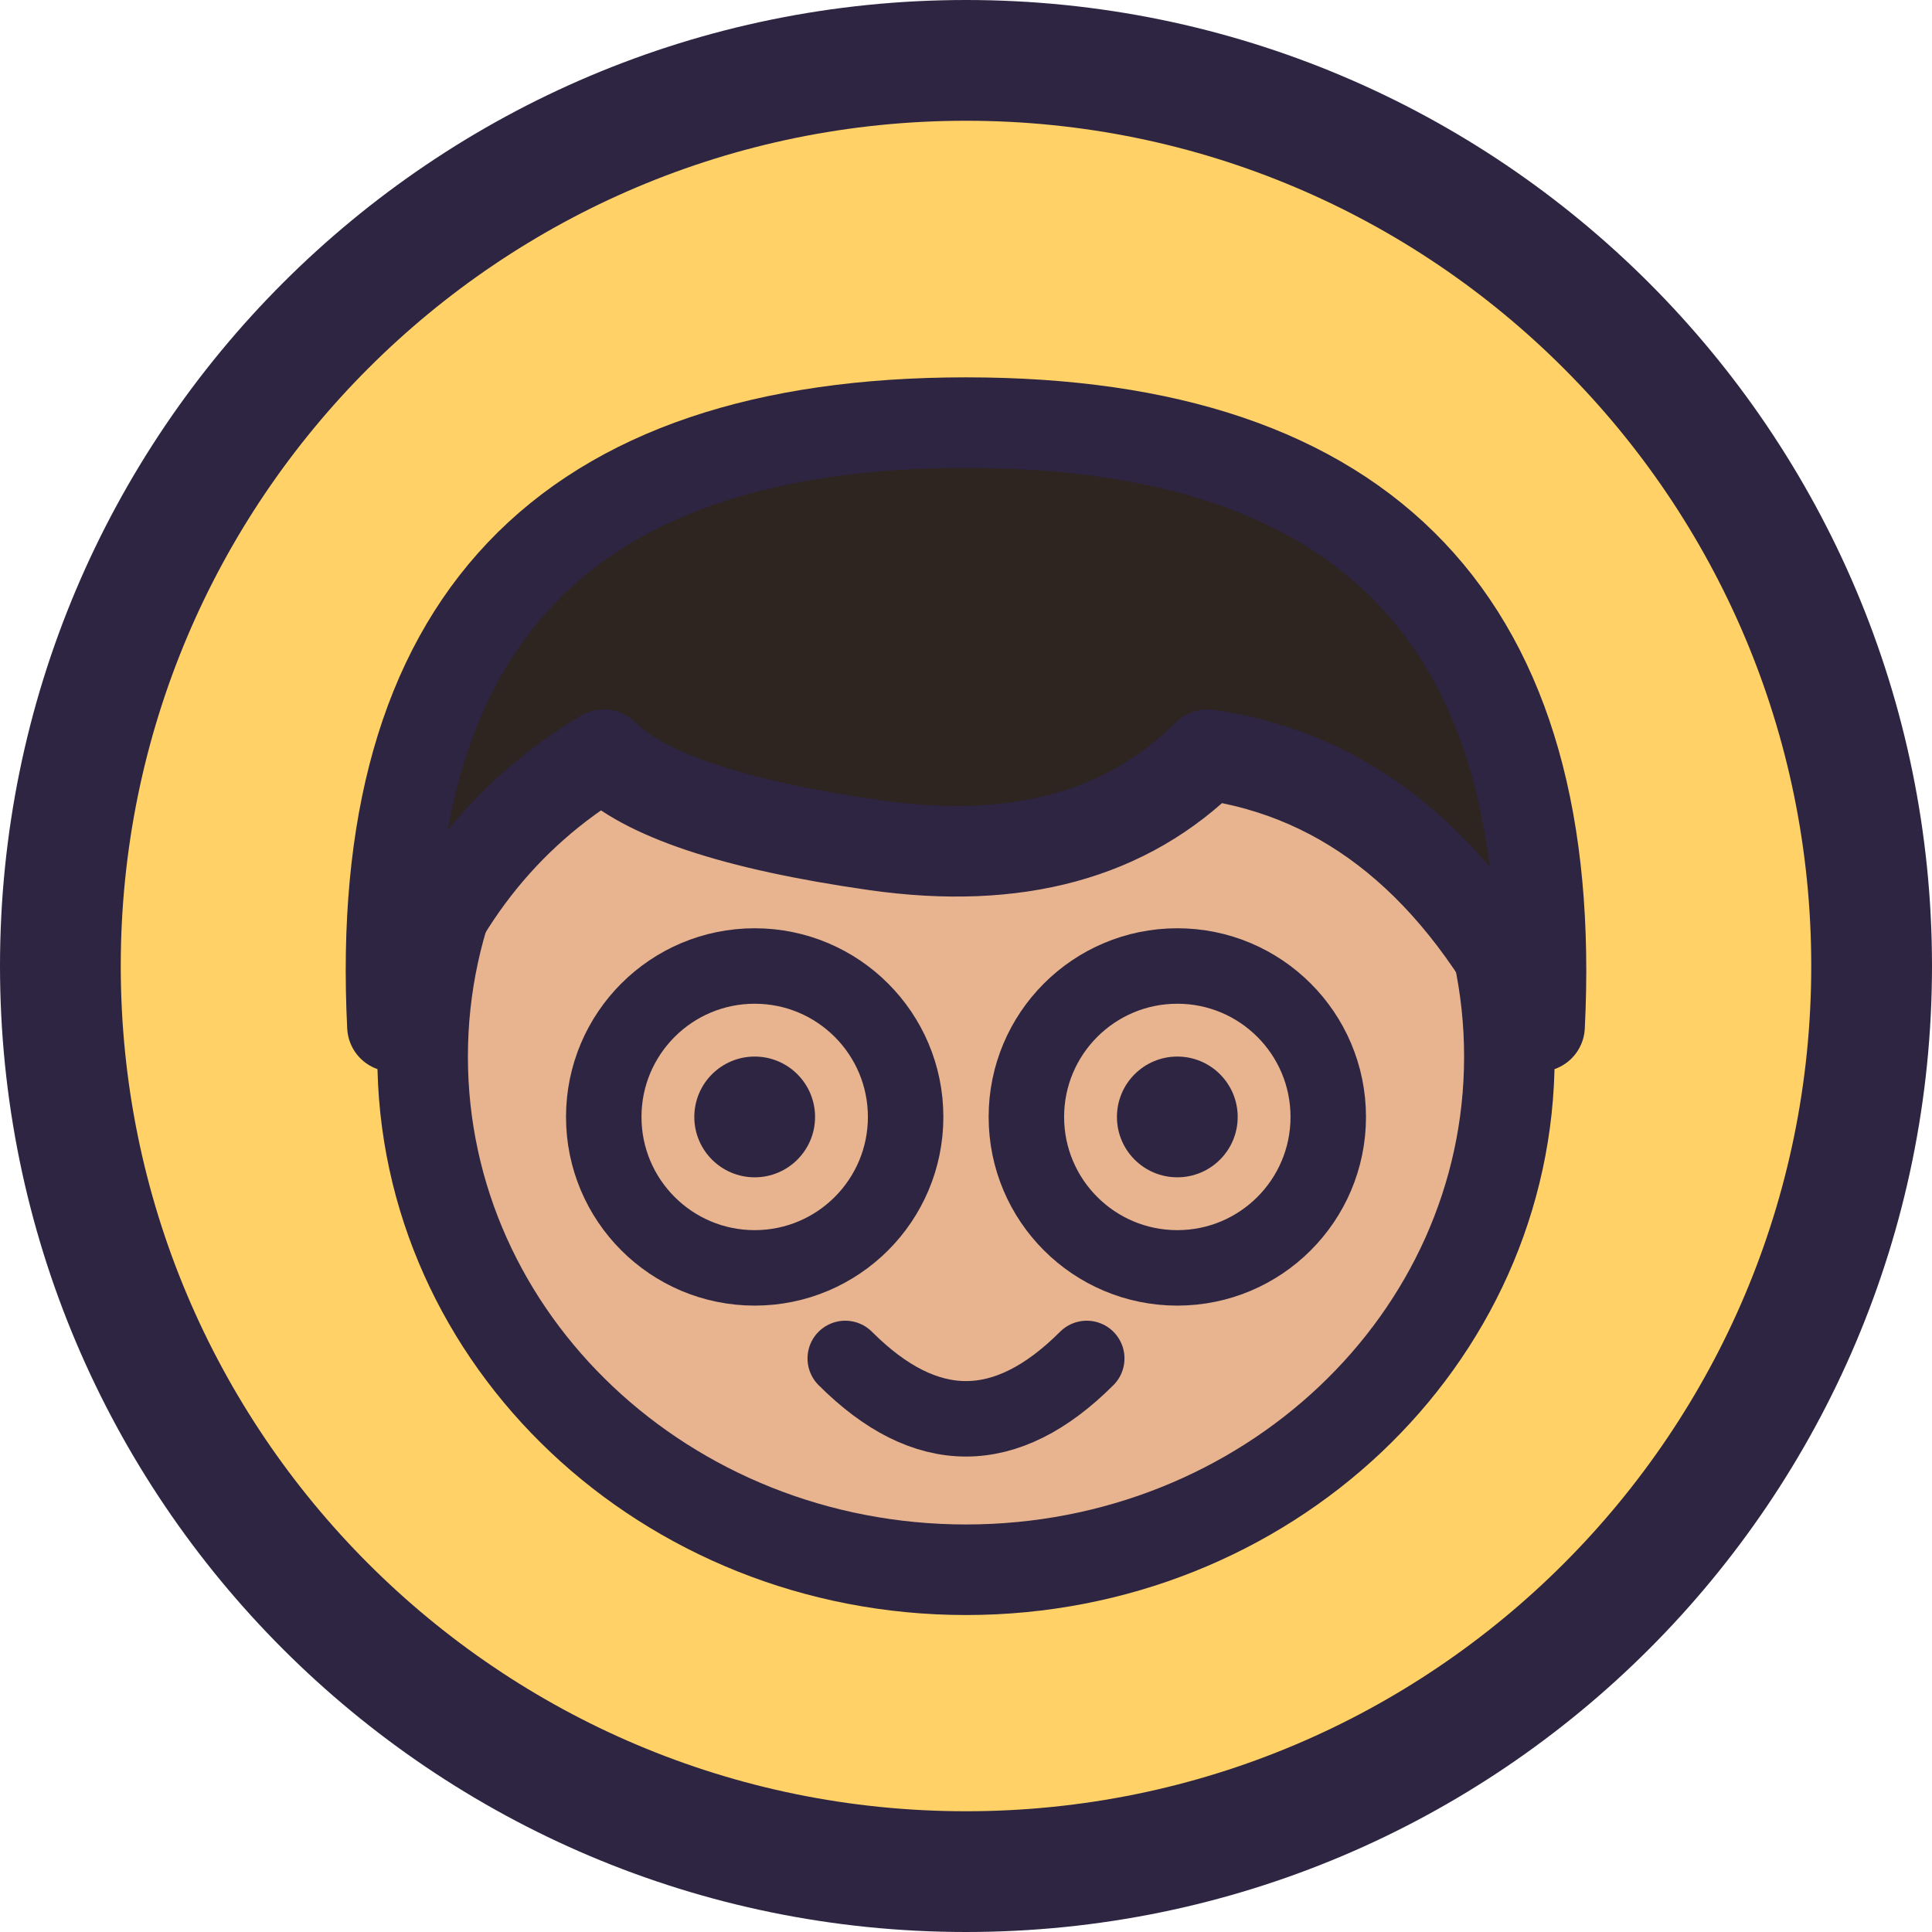
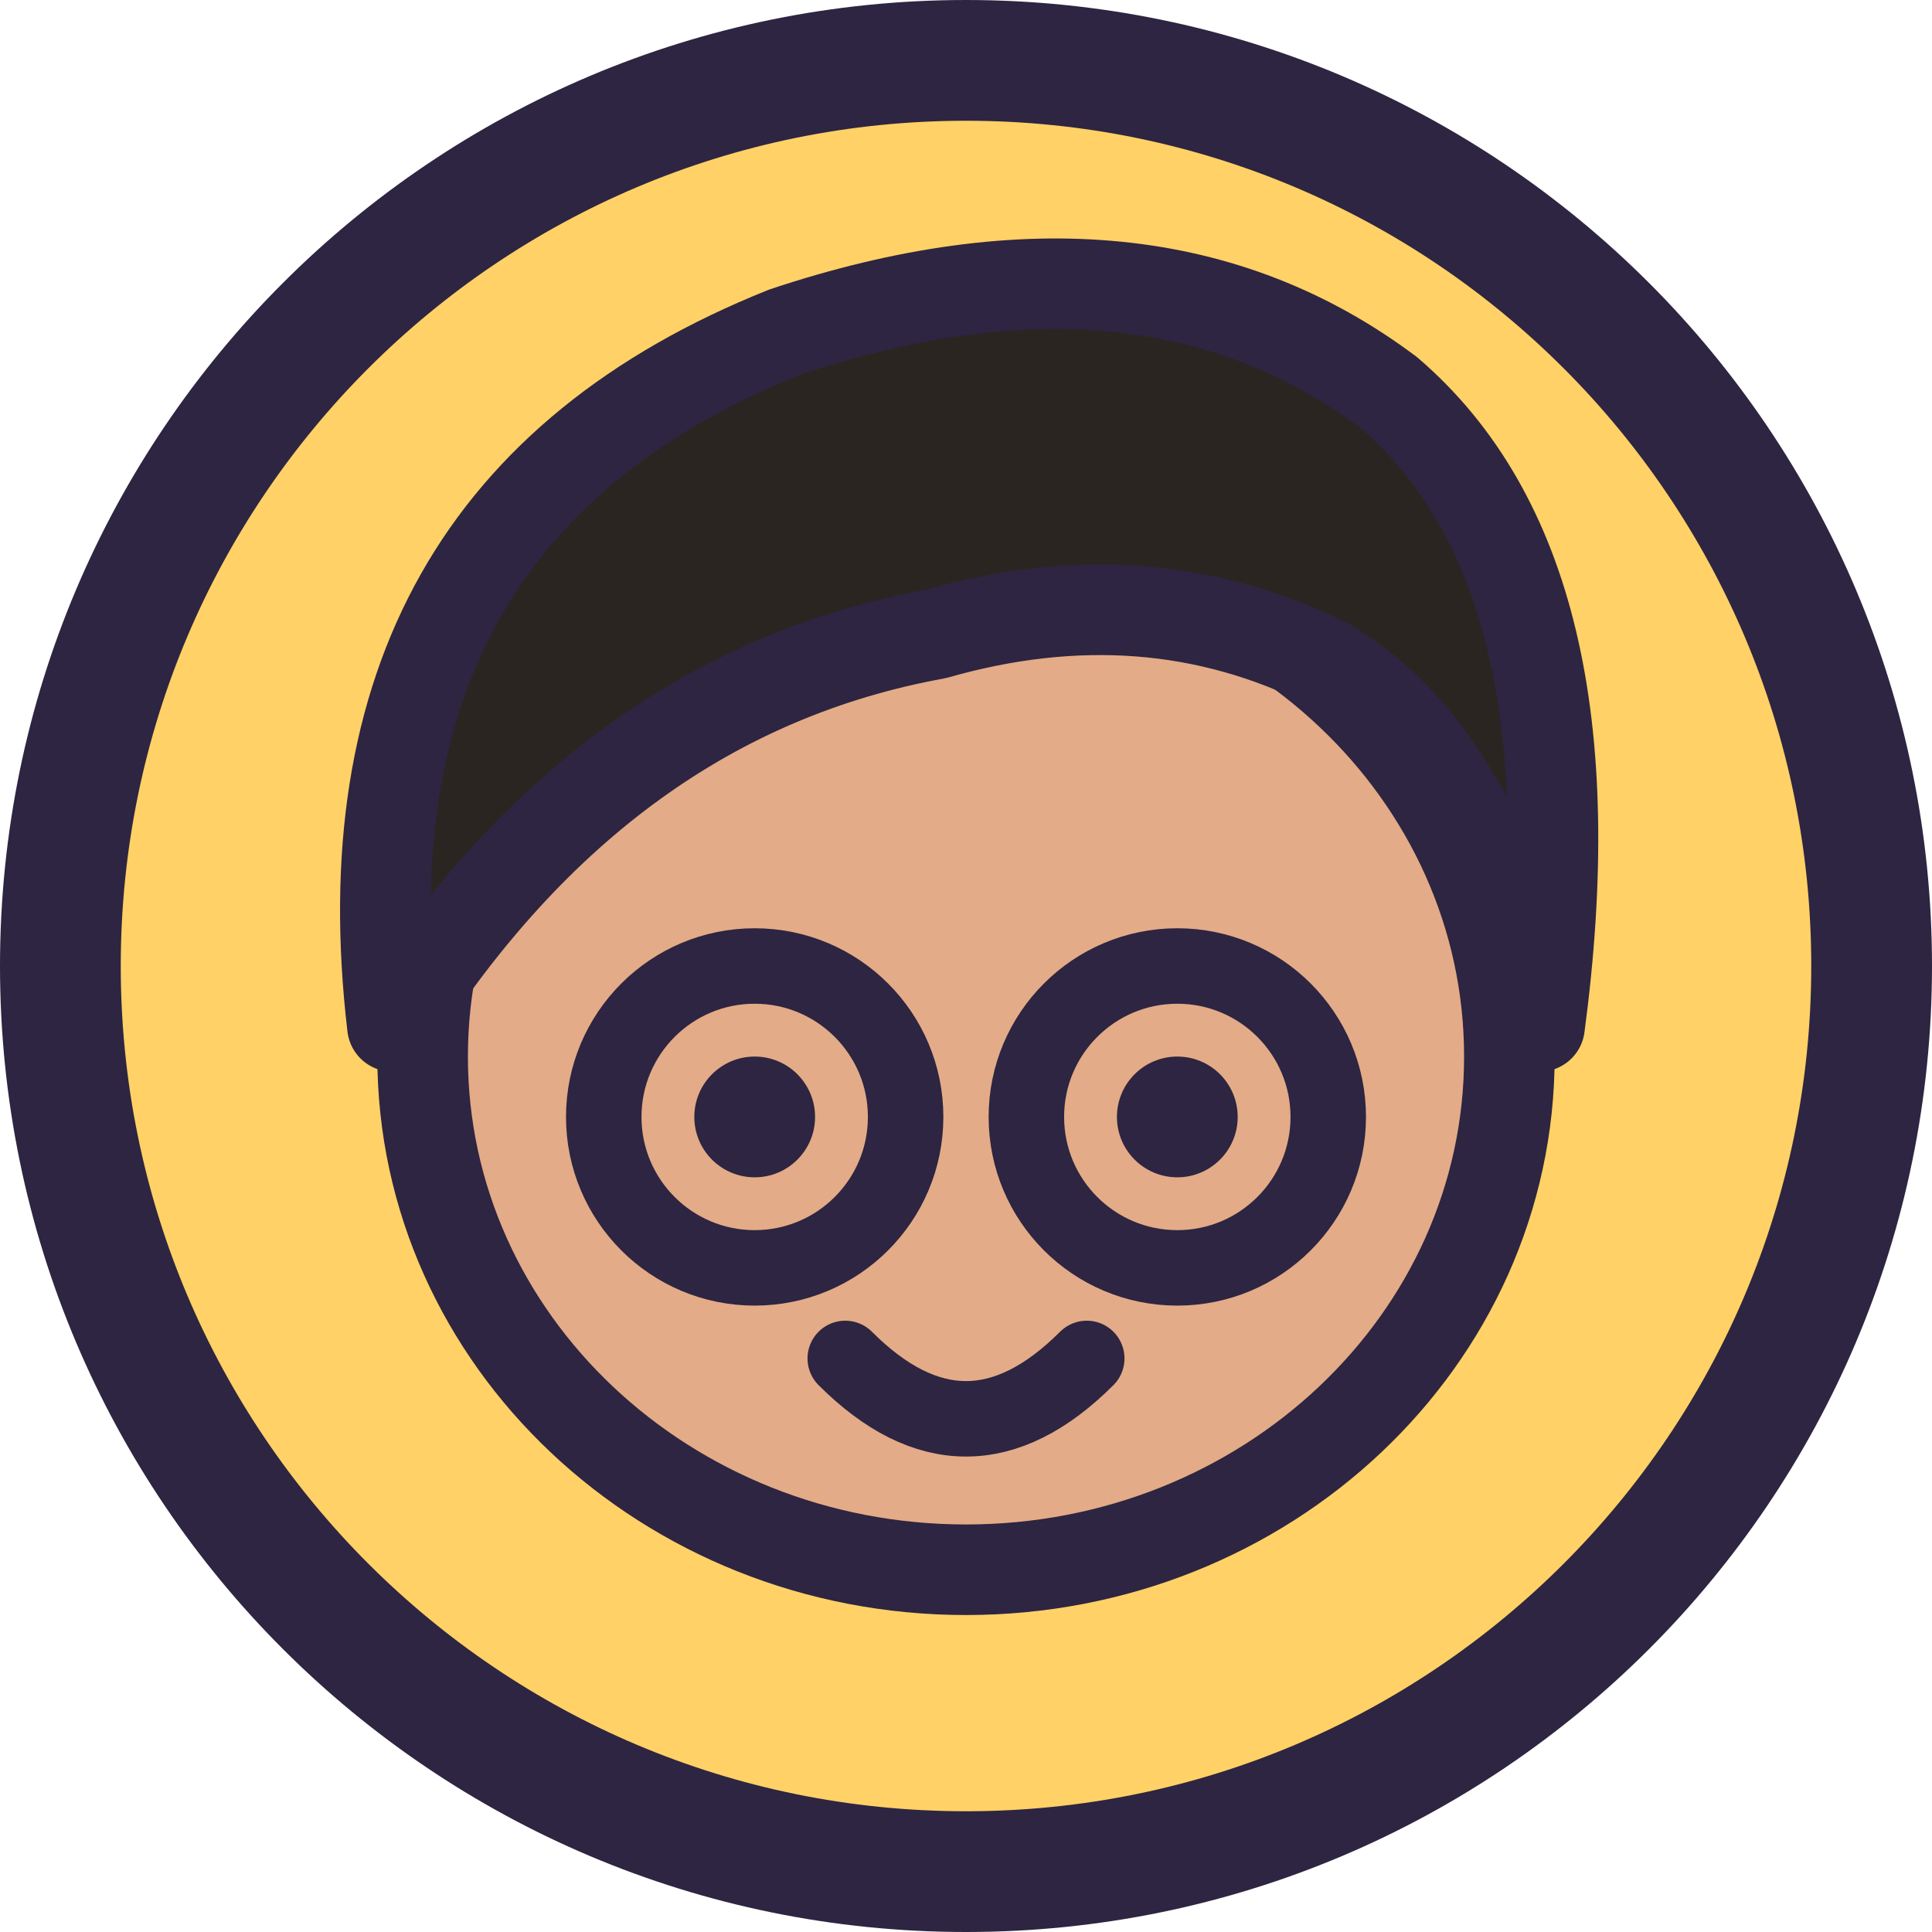
<svg xmlns="http://www.w3.org/2000/svg" viewBox="0 0 64 64">
  <circle cx="32" cy="32" r="30" fill="#ffd166" stroke="#2d2541" stroke-width="4" />
-   <ellipse cx="32" cy="35" rx="18" ry="17" fill="#e8b48f" stroke="#2d2541" stroke-width="3" />
-   <path d="M13 34 Q12 14 32 14 Q52 14 51 34 Q47 26 40 25 Q36 29 29 28 Q22 27 20 25 Q15 28 13 34Z" fill="#2e2420" stroke="#2d2541" stroke-width="3" stroke-linejoin="round" />
+   <ellipse cx="32" cy="35" rx="18" ry="17" fill="#e3ab87" stroke="#2d2541" stroke-width="3" />
+   <path d="M13 34 Q11 17 26 11 Q38 7 46 13 Q53 19 51 34 Q49 25 44 22 Q38 19 31 21 Q20 23 13 34Z" fill="#2b2522" stroke="#2d2541" stroke-width="3" stroke-linejoin="round" />
  <circle cx="25" cy="37" r="5" fill="none" stroke="#2d2541" stroke-width="2.5" />
  <circle cx="39" cy="37" r="5" fill="none" stroke="#2d2541" stroke-width="2.5" />
  <circle cx="25" cy="37" r="2" fill="#2d2541" />
  <circle cx="39" cy="37" r="2" fill="#2d2541" />
  <path d="M28 45 Q32 49 36 45" fill="none" stroke="#2d2541" stroke-width="2.5" stroke-linecap="round" />
</svg>
